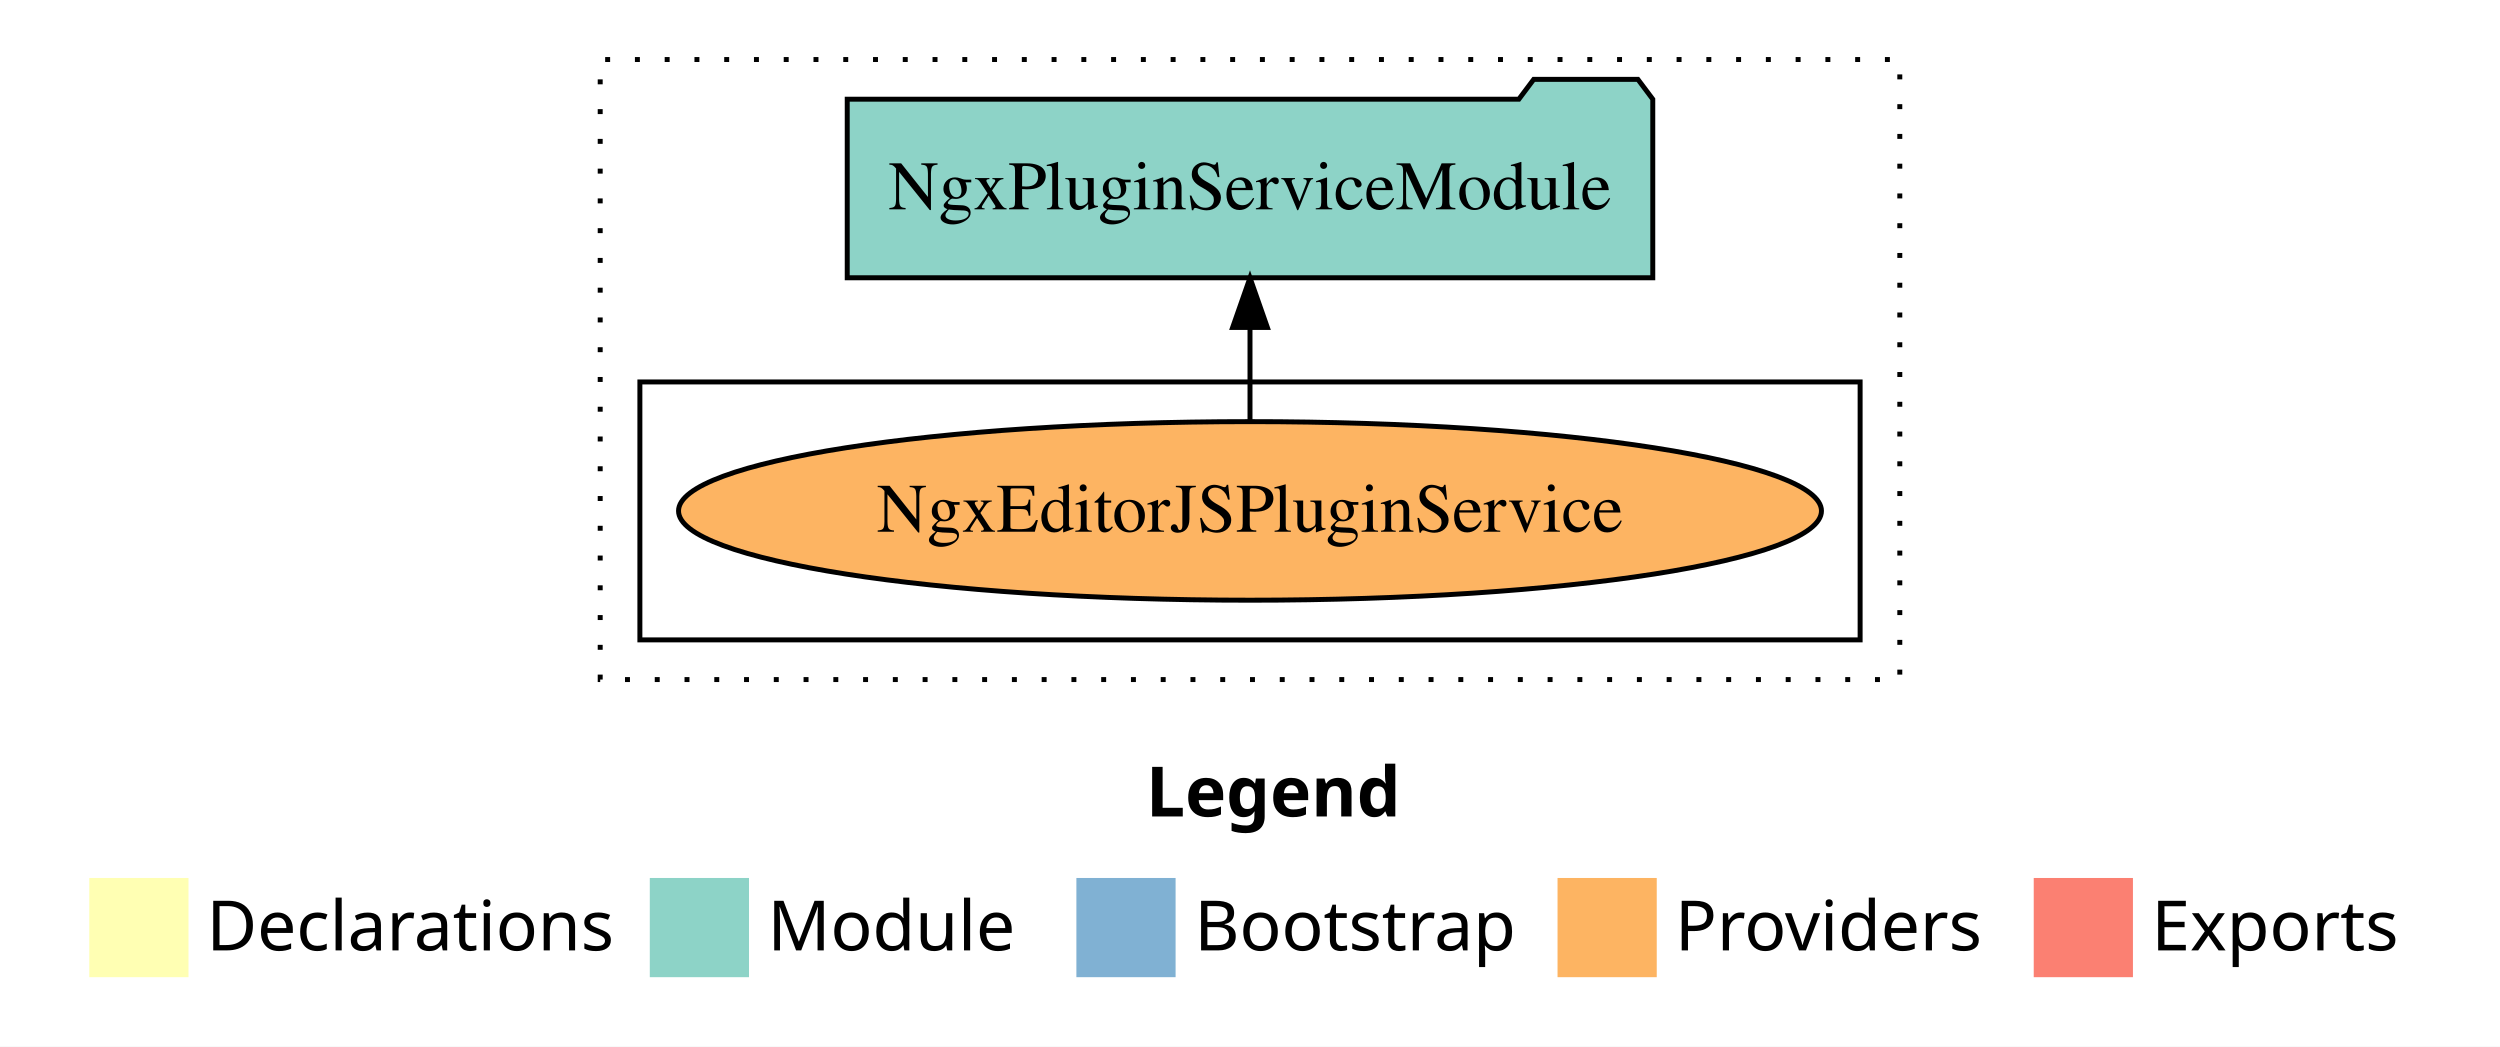
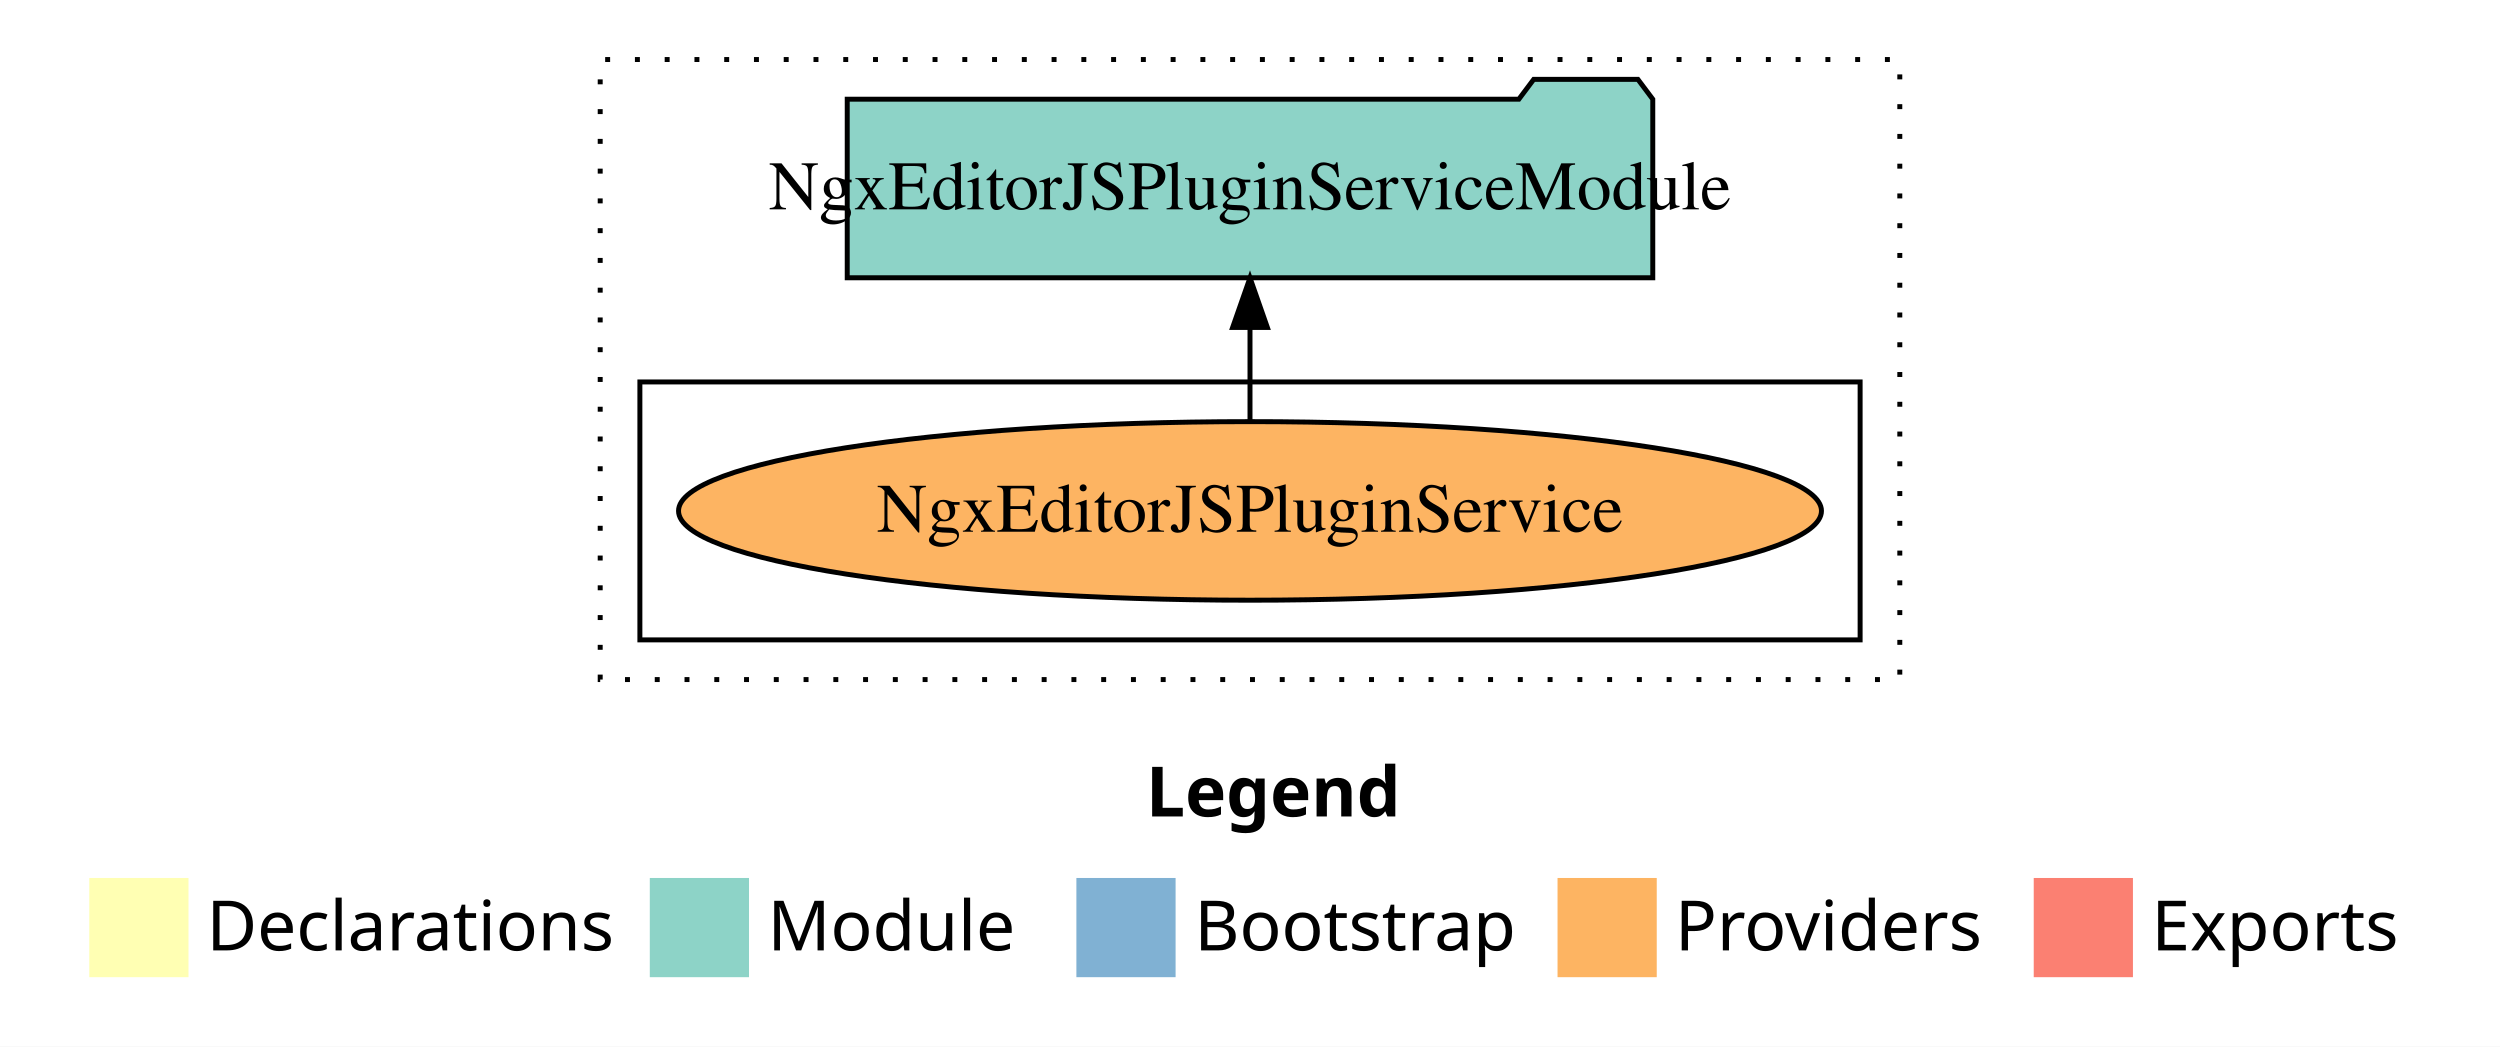
<svg xmlns="http://www.w3.org/2000/svg" width="504pt" height="211pt" viewBox="0.00 0.00 504.00 211.00">
  <g id="graph0" class="graph" transform="scale(1 1) rotate(0) translate(4 207)">
    <polygon fill="#ffffff" stroke="transparent" points="-4,4 -4,-207 500,-207 500,4 -4,4" />
    <text text-anchor="start" x="227.009" y="-42.4" font-family="sans-serif" font-weight="bold" font-size="14.00" fill="#000000">Legend</text>
    <polygon fill="#ffffb3" stroke="transparent" points="14,-10 14,-30 34,-30 34,-10 14,-10" />
    <text text-anchor="start" x="37.629" y="-15.4" font-family="sans-serif" font-size="14.00" fill="#000000">  Declarations</text>
    <polygon fill="#8dd3c7" stroke="transparent" points="127,-10 127,-30 147,-30 147,-10 127,-10" />
    <text text-anchor="start" x="150.725" y="-15.4" font-family="sans-serif" font-size="14.00" fill="#000000">  Module</text>
    <polygon fill="#80b1d3" stroke="transparent" points="213,-10 213,-30 233,-30 233,-10 213,-10" />
    <text text-anchor="start" x="236.781" y="-15.4" font-family="sans-serif" font-size="14.00" fill="#000000">  Bootstrap</text>
    <polygon fill="#fdb462" stroke="transparent" points="310,-10 310,-30 330,-30 330,-10 310,-10" />
    <text text-anchor="start" x="333.673" y="-15.4" font-family="sans-serif" font-size="14.00" fill="#000000">  Providers</text>
    <polygon fill="#fb8072" stroke="transparent" points="406,-10 406,-30 426,-30 426,-10 406,-10" />
    <text text-anchor="start" x="429.726" y="-15.4" font-family="sans-serif" font-size="14.00" fill="#000000">  Exports</text>
    <g id="clust1" class="cluster">
      <polygon fill="none" stroke="#000000" stroke-dasharray="1,5" points="117,-70 117,-195 379,-195 379,-70 117,-70" />
    </g>
    <g id="clust6" class="cluster">
      <polygon fill="none" stroke="#000000" points="125,-78 125,-130 371,-130 371,-78 125,-78" />
    </g>
    <g id="node1" class="node">
      <ellipse fill="#fdb462" stroke="#000000" cx="248" cy="-104" rx="115.207" ry="18" />
      <text text-anchor="middle" x="248" y="-99.8" font-family="Times,serif" font-size="14.00" fill="#000000">NgxEditorJSPluginService</text>
    </g>
    <g id="node2" class="node">
      <polygon fill="#8dd3c7" stroke="#000000" points="329.198,-187 326.198,-191 305.198,-191 302.198,-187 166.802,-187 166.802,-151 329.198,-151 329.198,-187" />
-       <text text-anchor="middle" x="248" y="-164.8" font-family="Times,serif" font-size="14.00" fill="#000000">NgxPluginServiceModule</text>
+       <text text-anchor="middle" x="248" y="-164.8" font-family="Times,serif" font-size="14.00" fill="#000000">NgxEditorJSPluginServiceModule</text>
    </g>
    <g id="edge1" class="edge">
      <path fill="none" stroke="#000000" d="M248,-122.106C248,-122.106 248,-140.991 248,-140.991" />
      <polygon fill="#000000" stroke="#000000" points="244.5,-140.991 248,-150.991 251.5,-140.991 244.5,-140.991" />
    </g>
  </g>
</svg>
